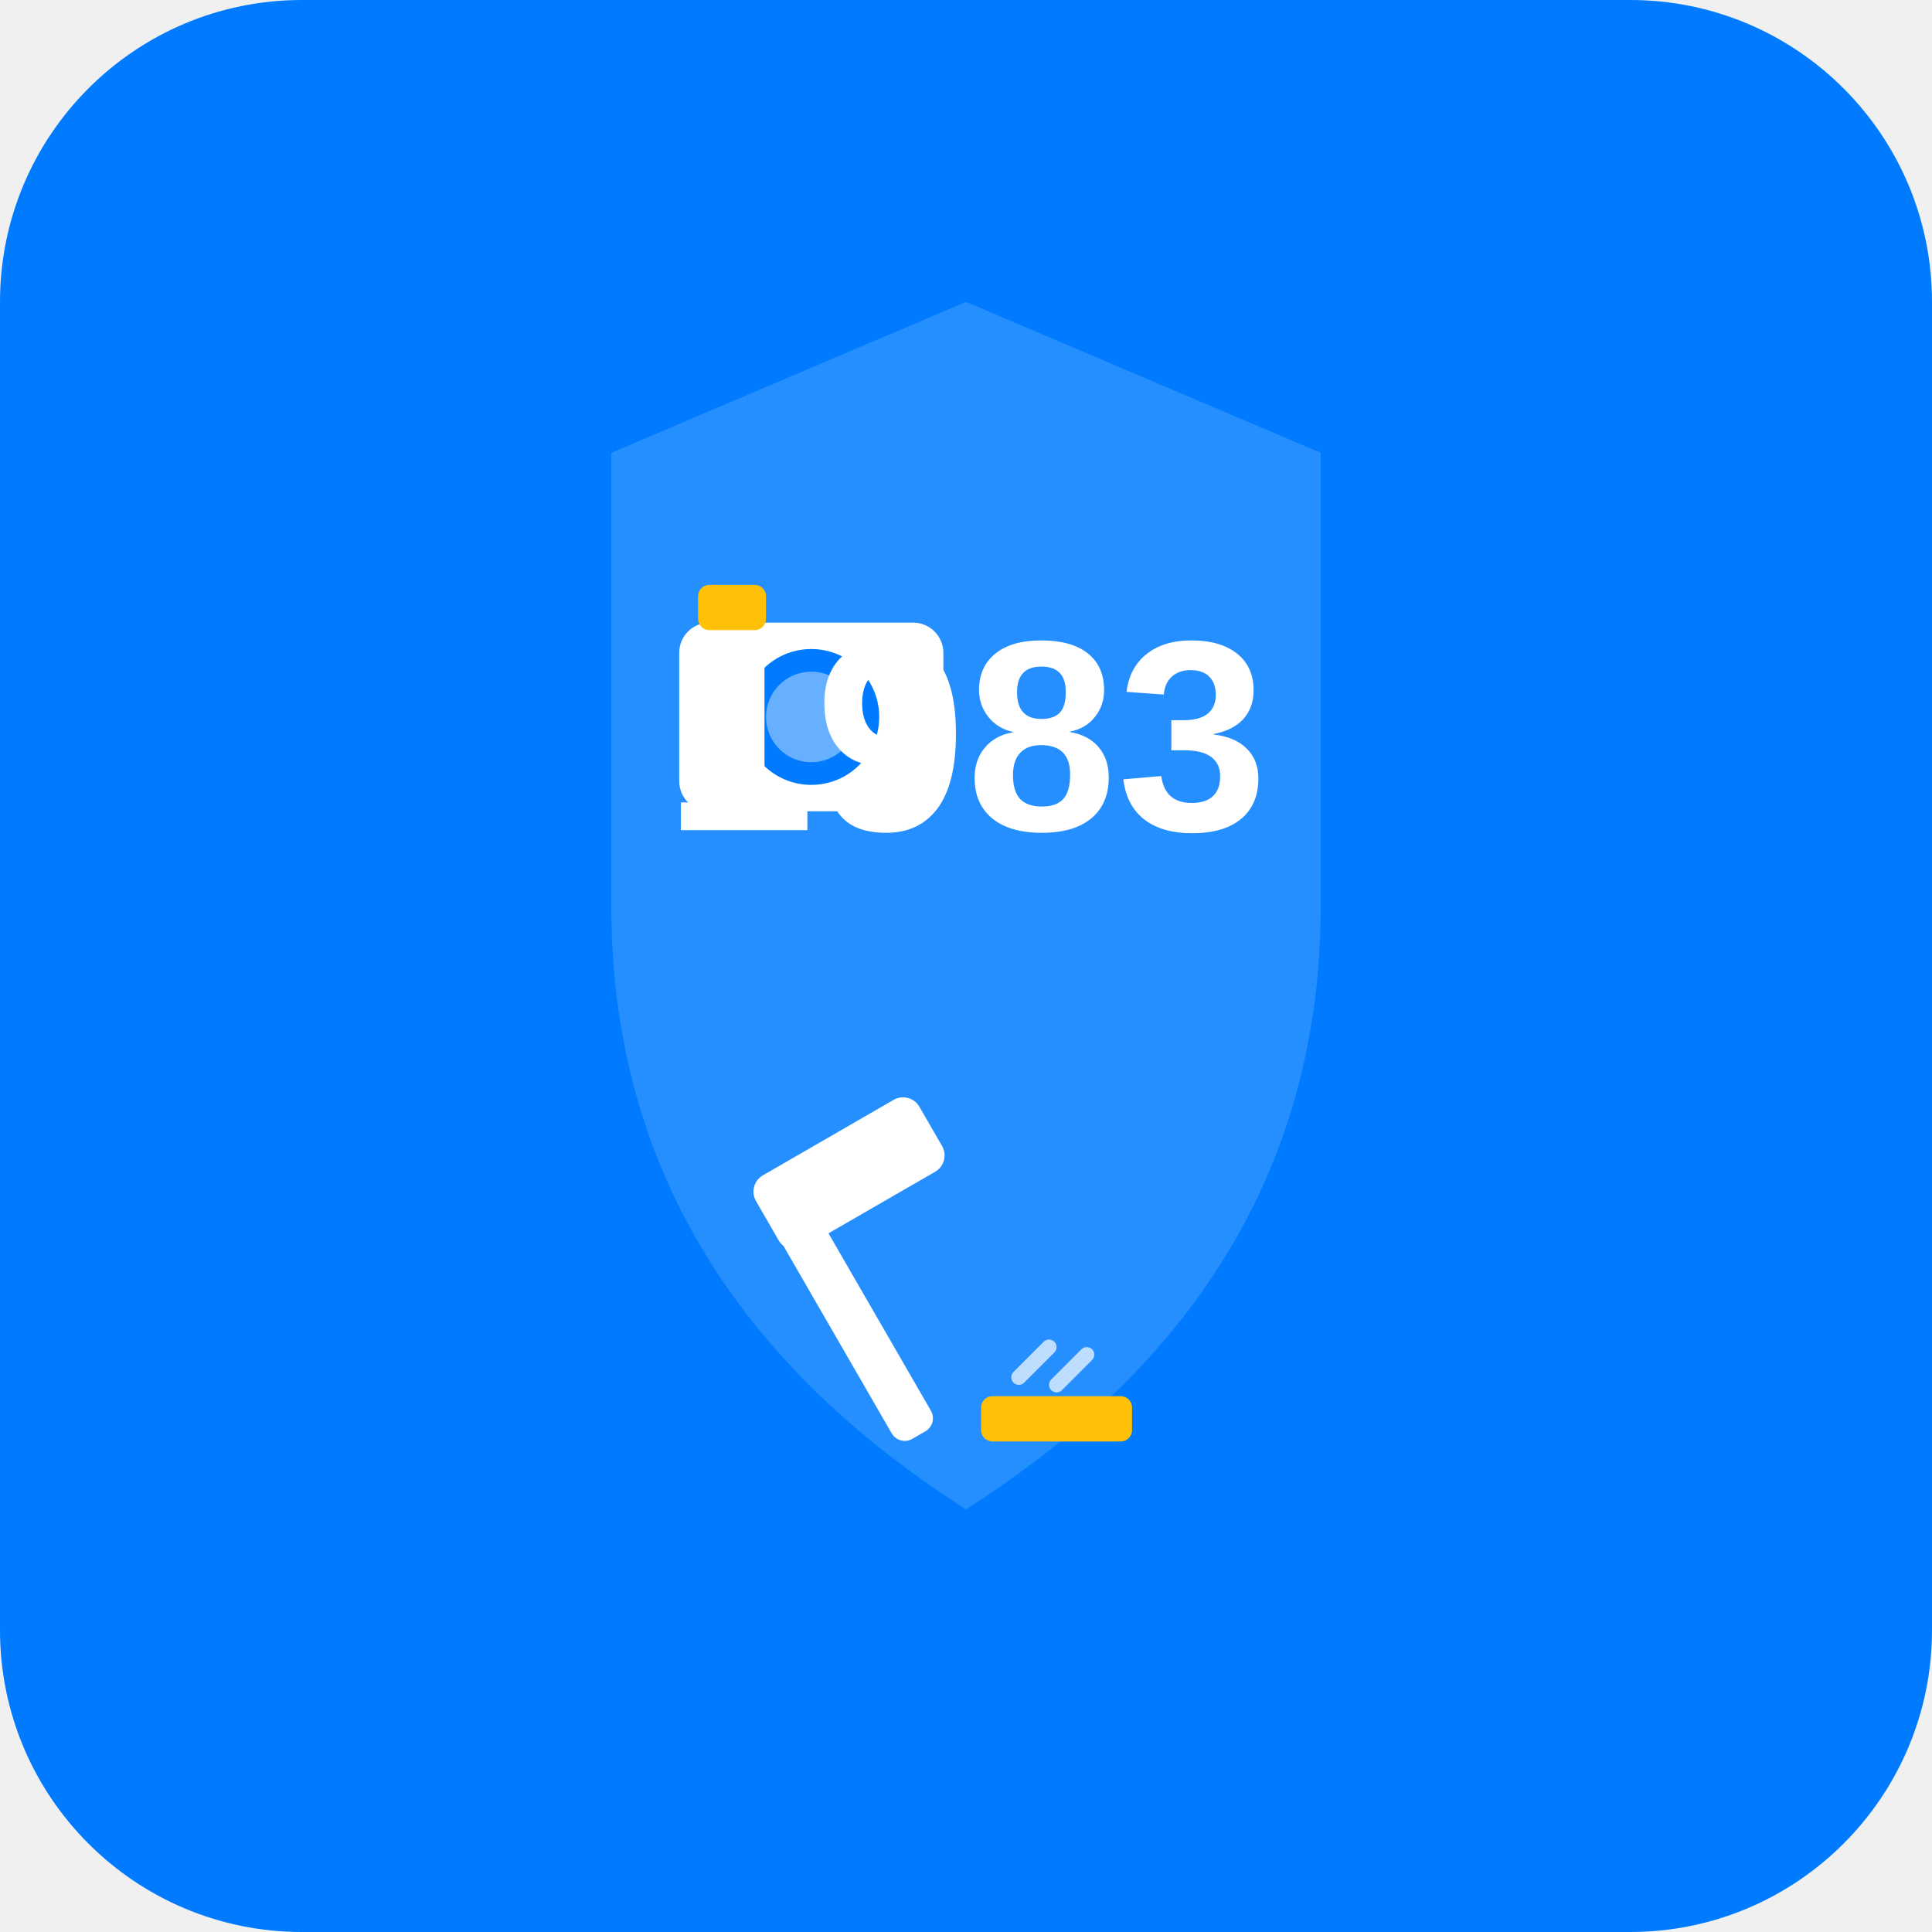
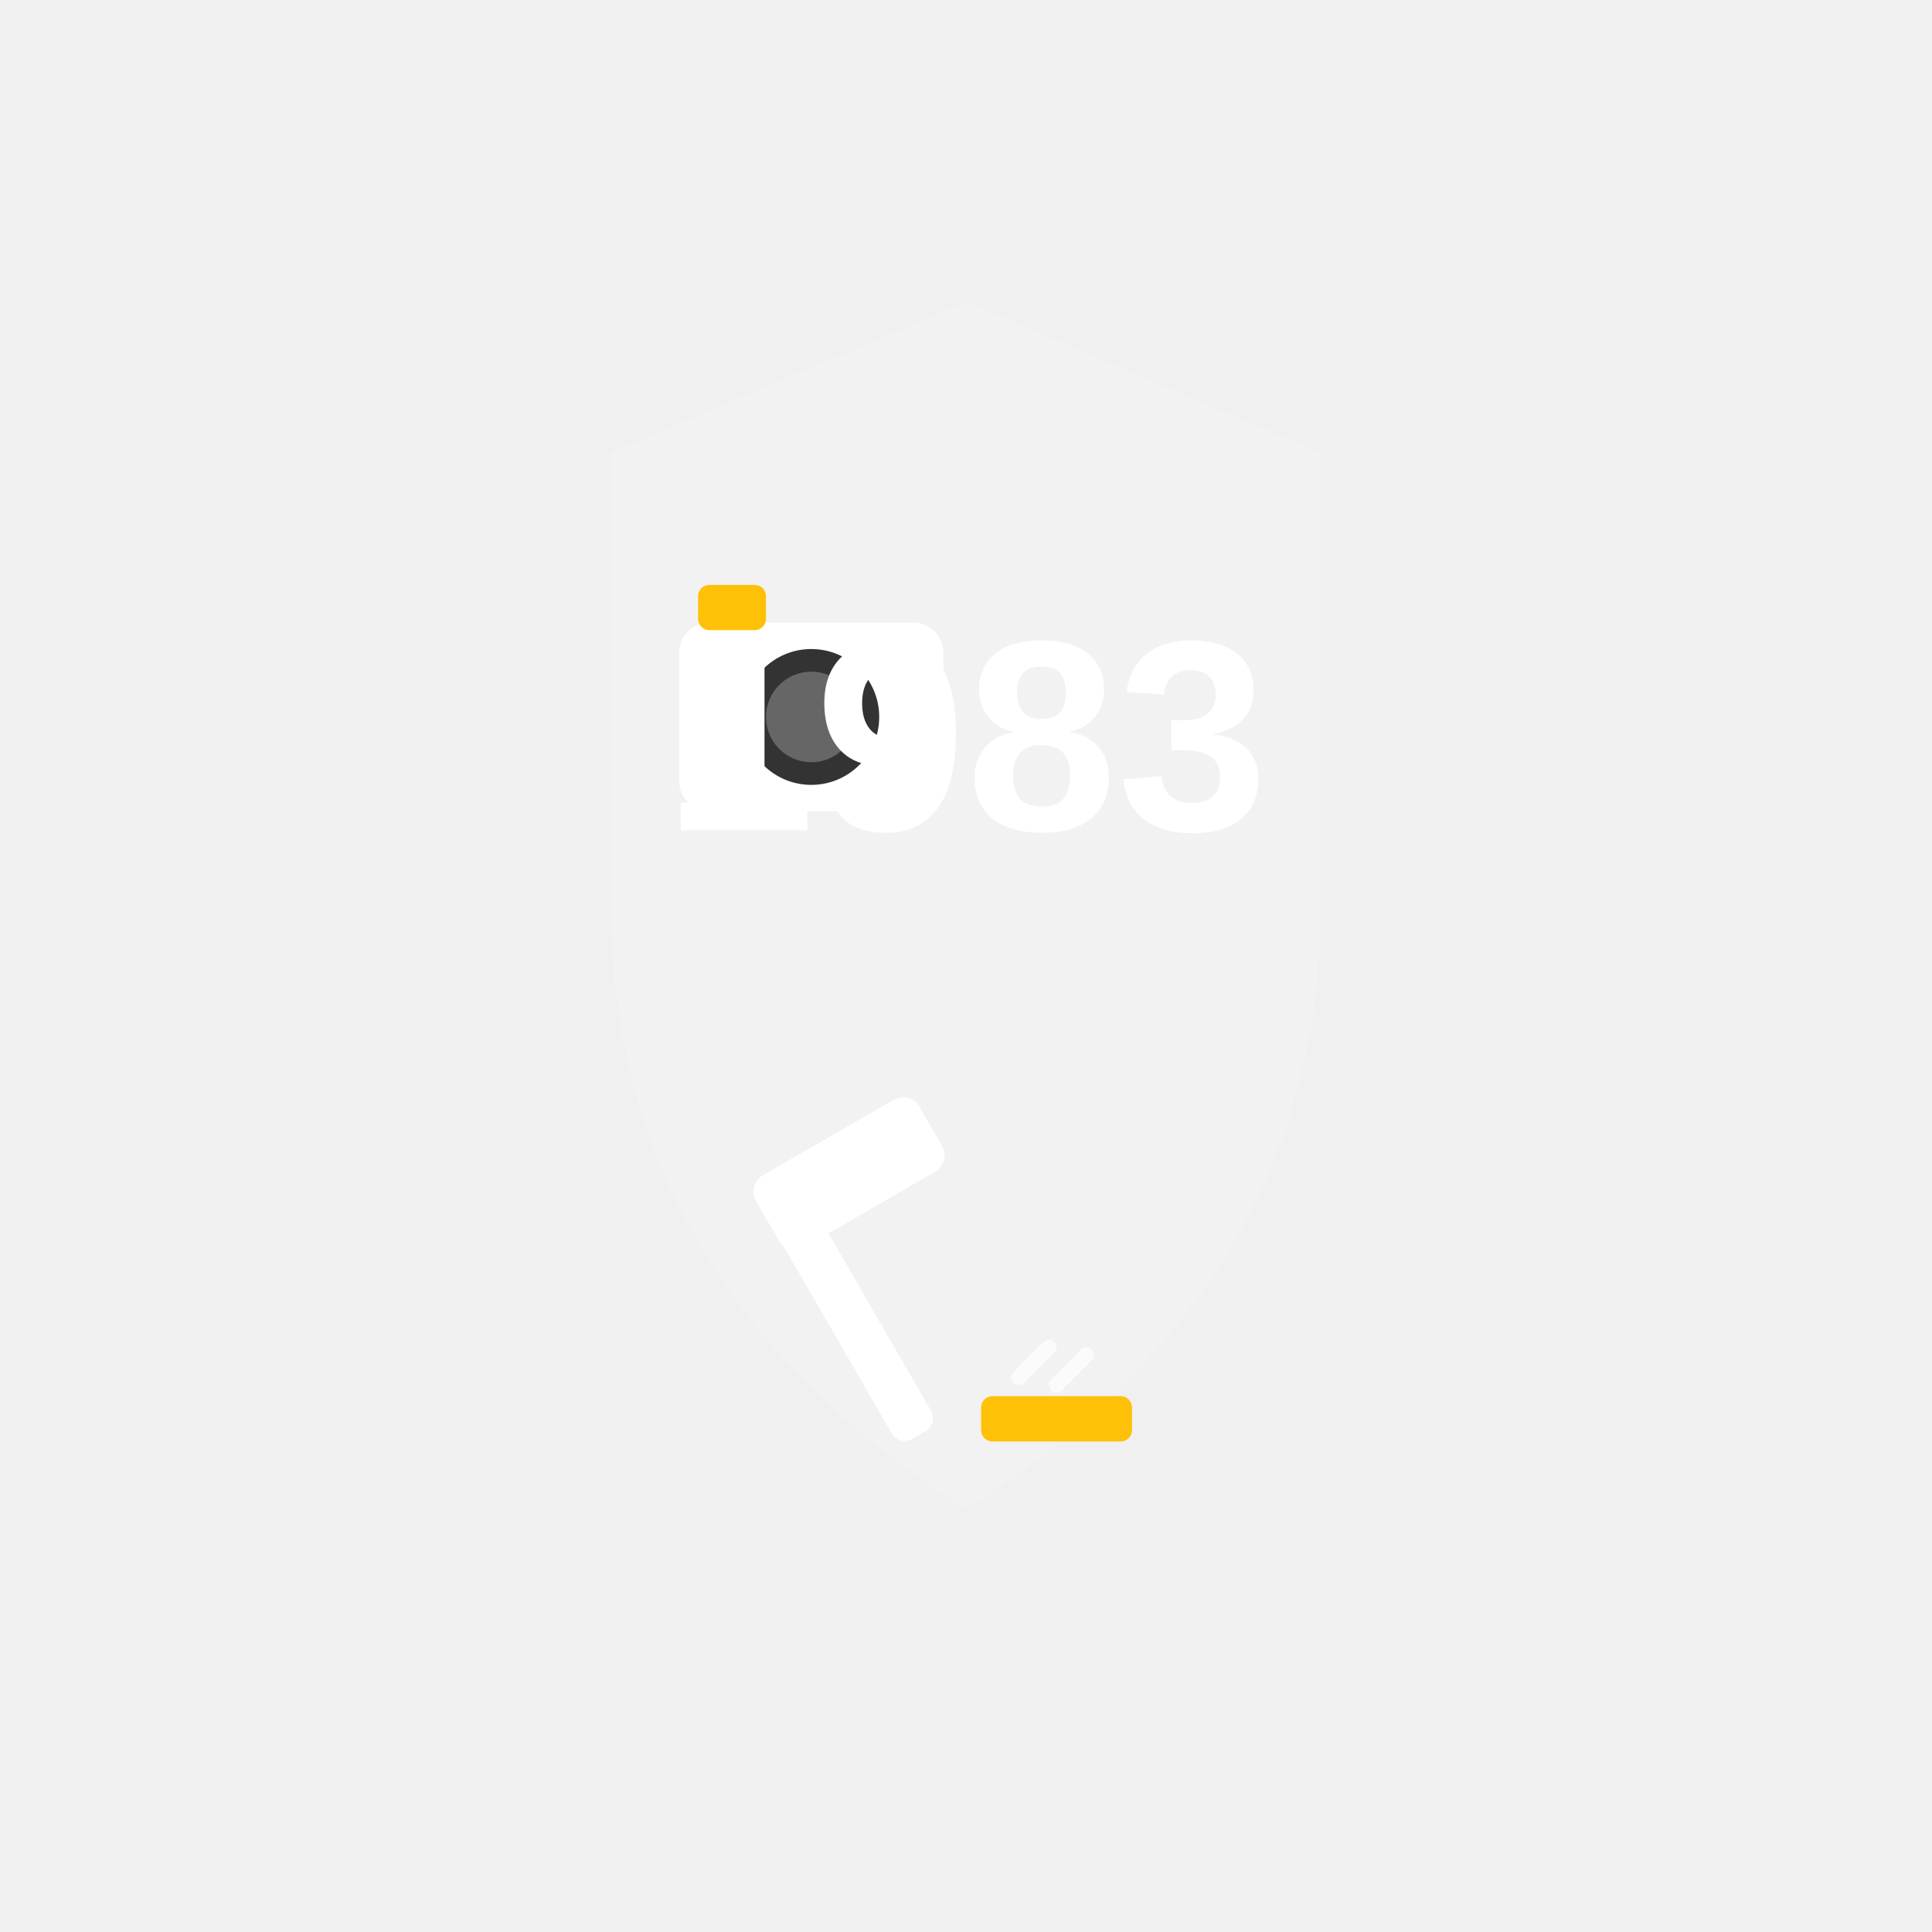
<svg xmlns="http://www.w3.org/2000/svg" viewBox="0 0 512 512" width="512" height="512">
-   <rect width="512" height="512" fill="#007bff" rx="80" />
  <path d="M 256 80 L 350 120 L 350 240 Q 350 340 256 400 Q 162 340 162 240 L 162 120 Z" fill="#ffffff" opacity="0.15" />
  <g transform="translate(180, 150)">
    <rect x="0" y="15" width="70" height="50" rx="8" fill="#ffffff" />
-     <circle cx="35" cy="40" r="18" fill="#007bff" />
-     <circle cx="35" cy="40" r="12" fill="#ffffff" opacity="0.4" />
+     <circle cx="35" cy="40" r="18" fill="#333333" />
+     <circle cx="35" cy="40" r="12" fill="#666666" />
    <rect x="5" y="5" width="18" height="12" rx="3" fill="#ffc107" />
  </g>
  <g transform="translate(200, 300)">
    <rect x="0" y="0" width="50" height="22" rx="5" fill="#ffffff" transform="rotate(-30 25 11)" />
    <rect x="20" y="15" width="12" height="70" rx="4" fill="#ffffff" transform="rotate(-30 26 50)" />
    <rect x="60" y="70" width="40" height="12" rx="3" fill="#ffc107" />
    <line x1="70" y1="65" x2="78" y2="57" stroke="#ffffff" stroke-width="4" stroke-linecap="round" opacity="0.7" />
    <line x1="80" y1="67" x2="88" y2="59" stroke="#ffffff" stroke-width="4" stroke-linecap="round" opacity="0.7" />
  </g>
  <text x="256" y="220" font-family="Arial, sans-serif" font-size="72" font-weight="bold" fill="#ffffff" text-anchor="middle">1983</text>
</svg>
